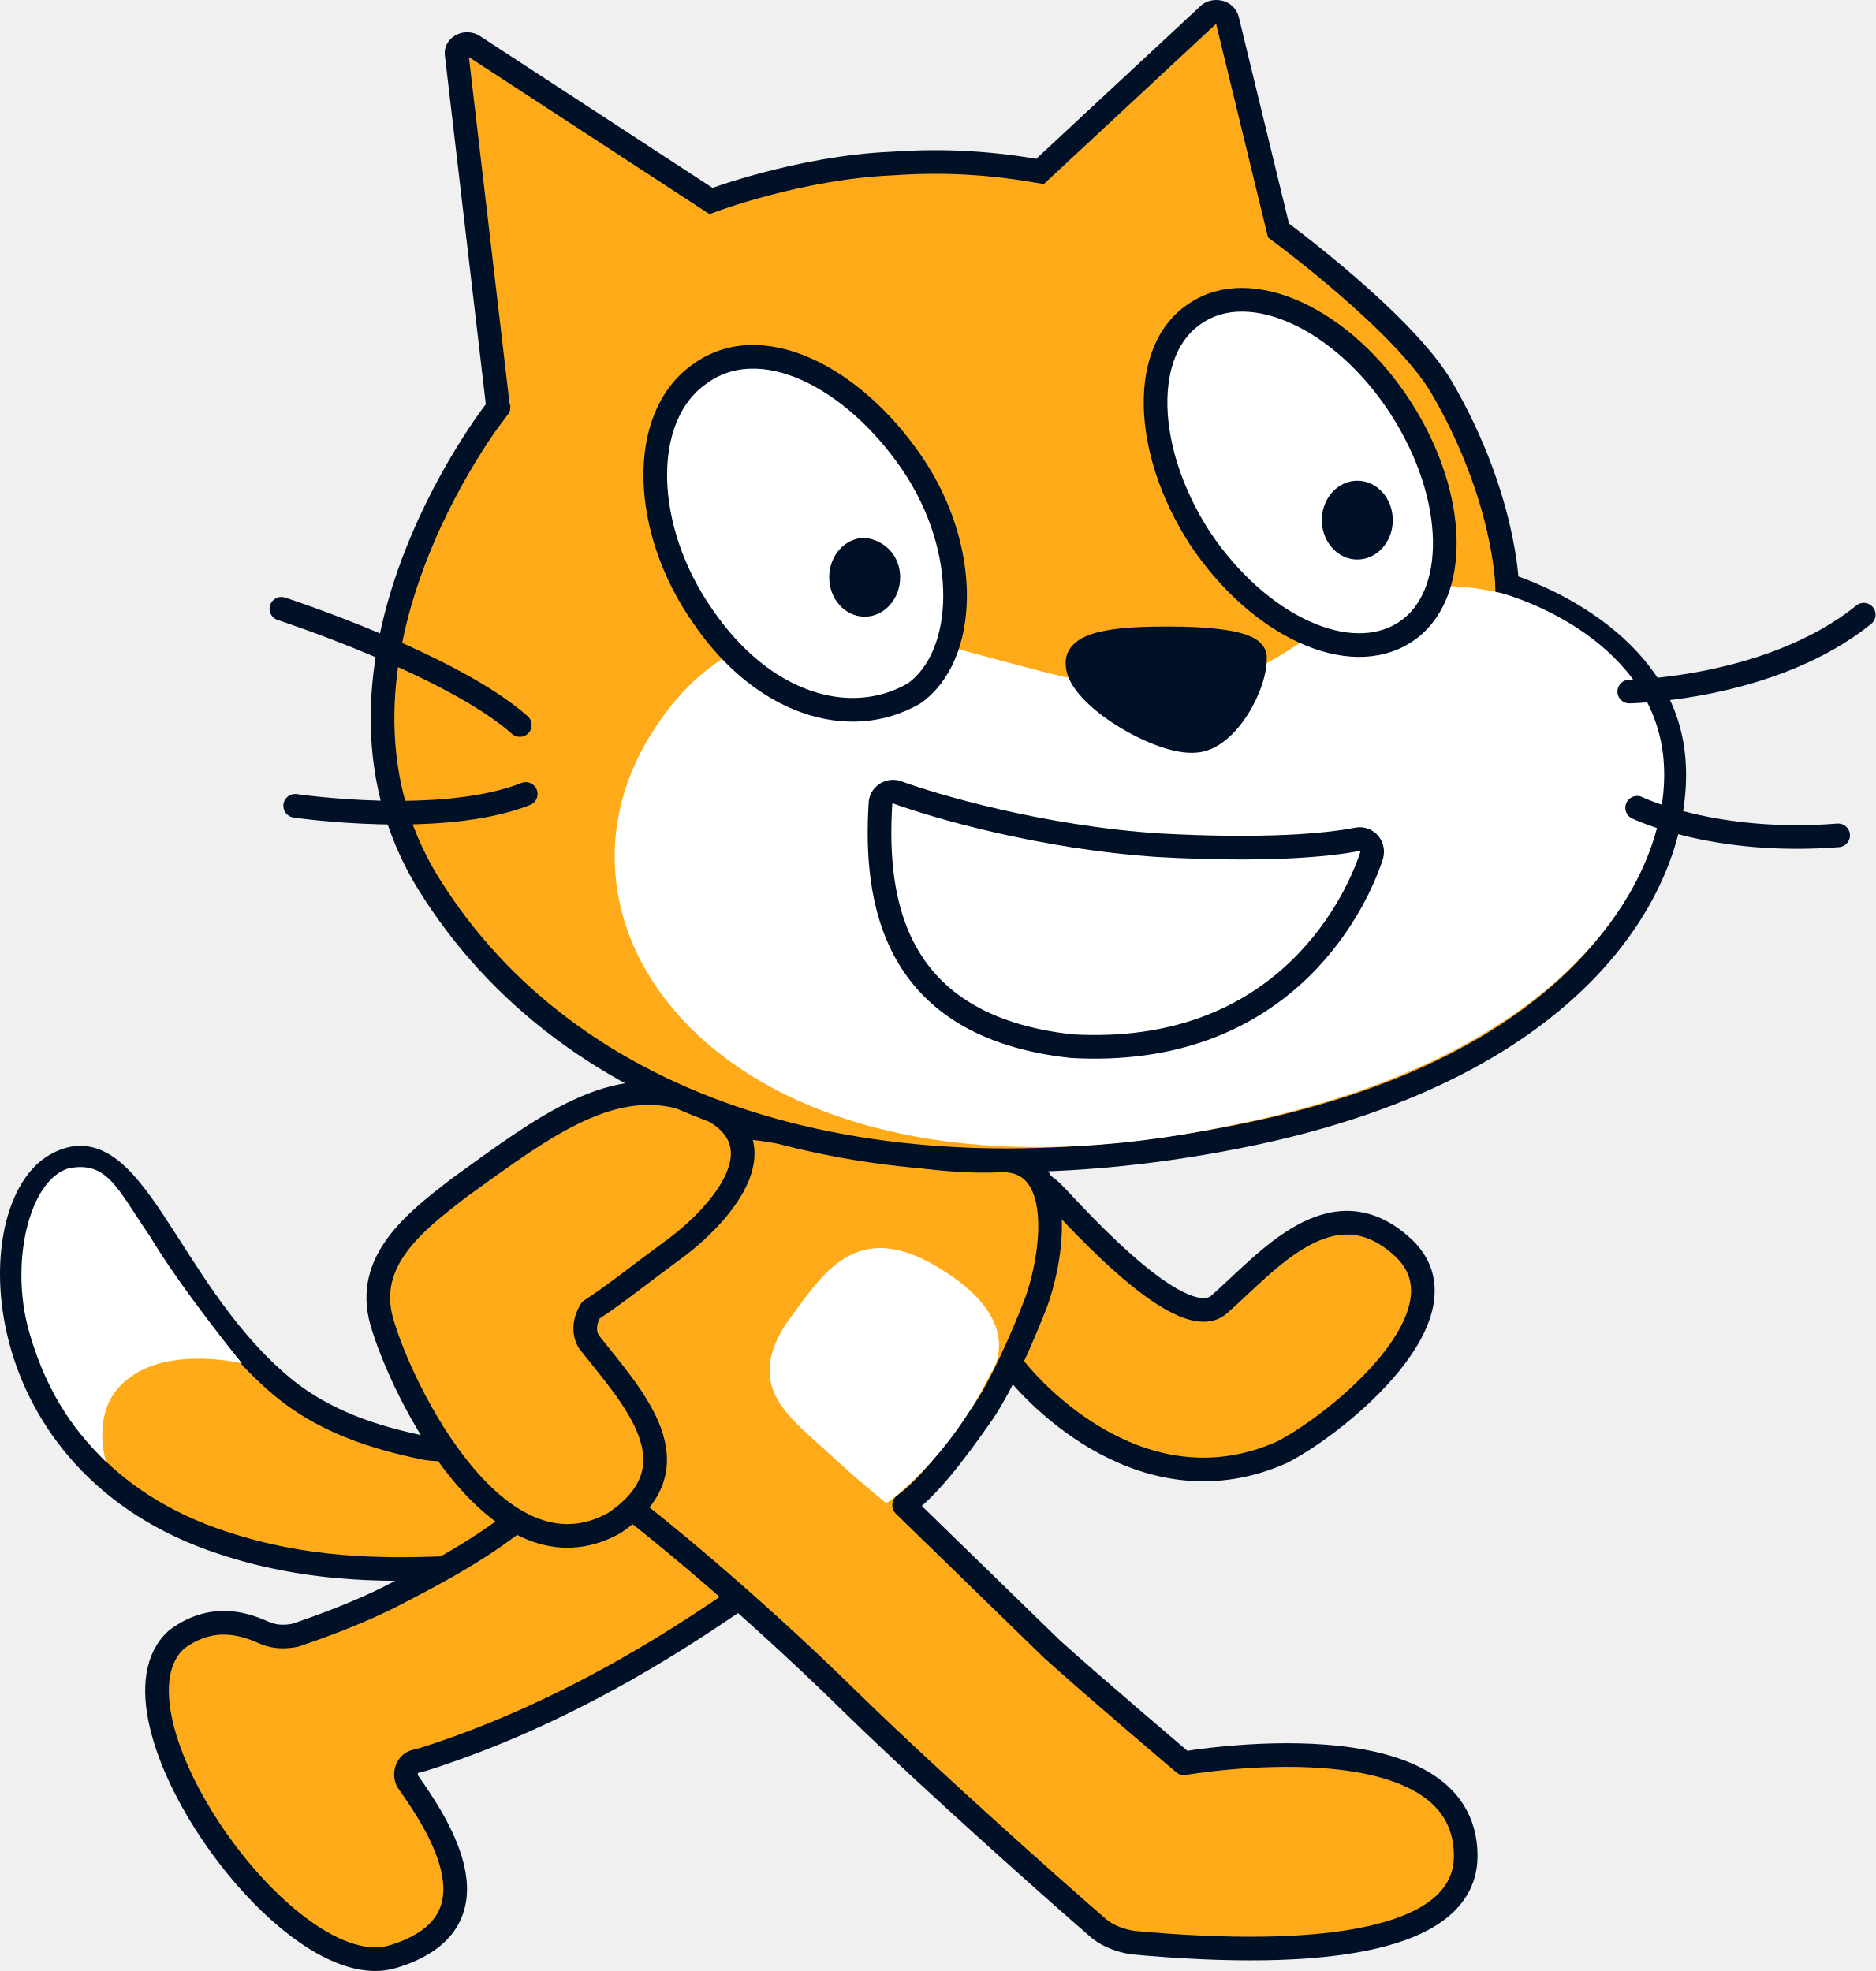
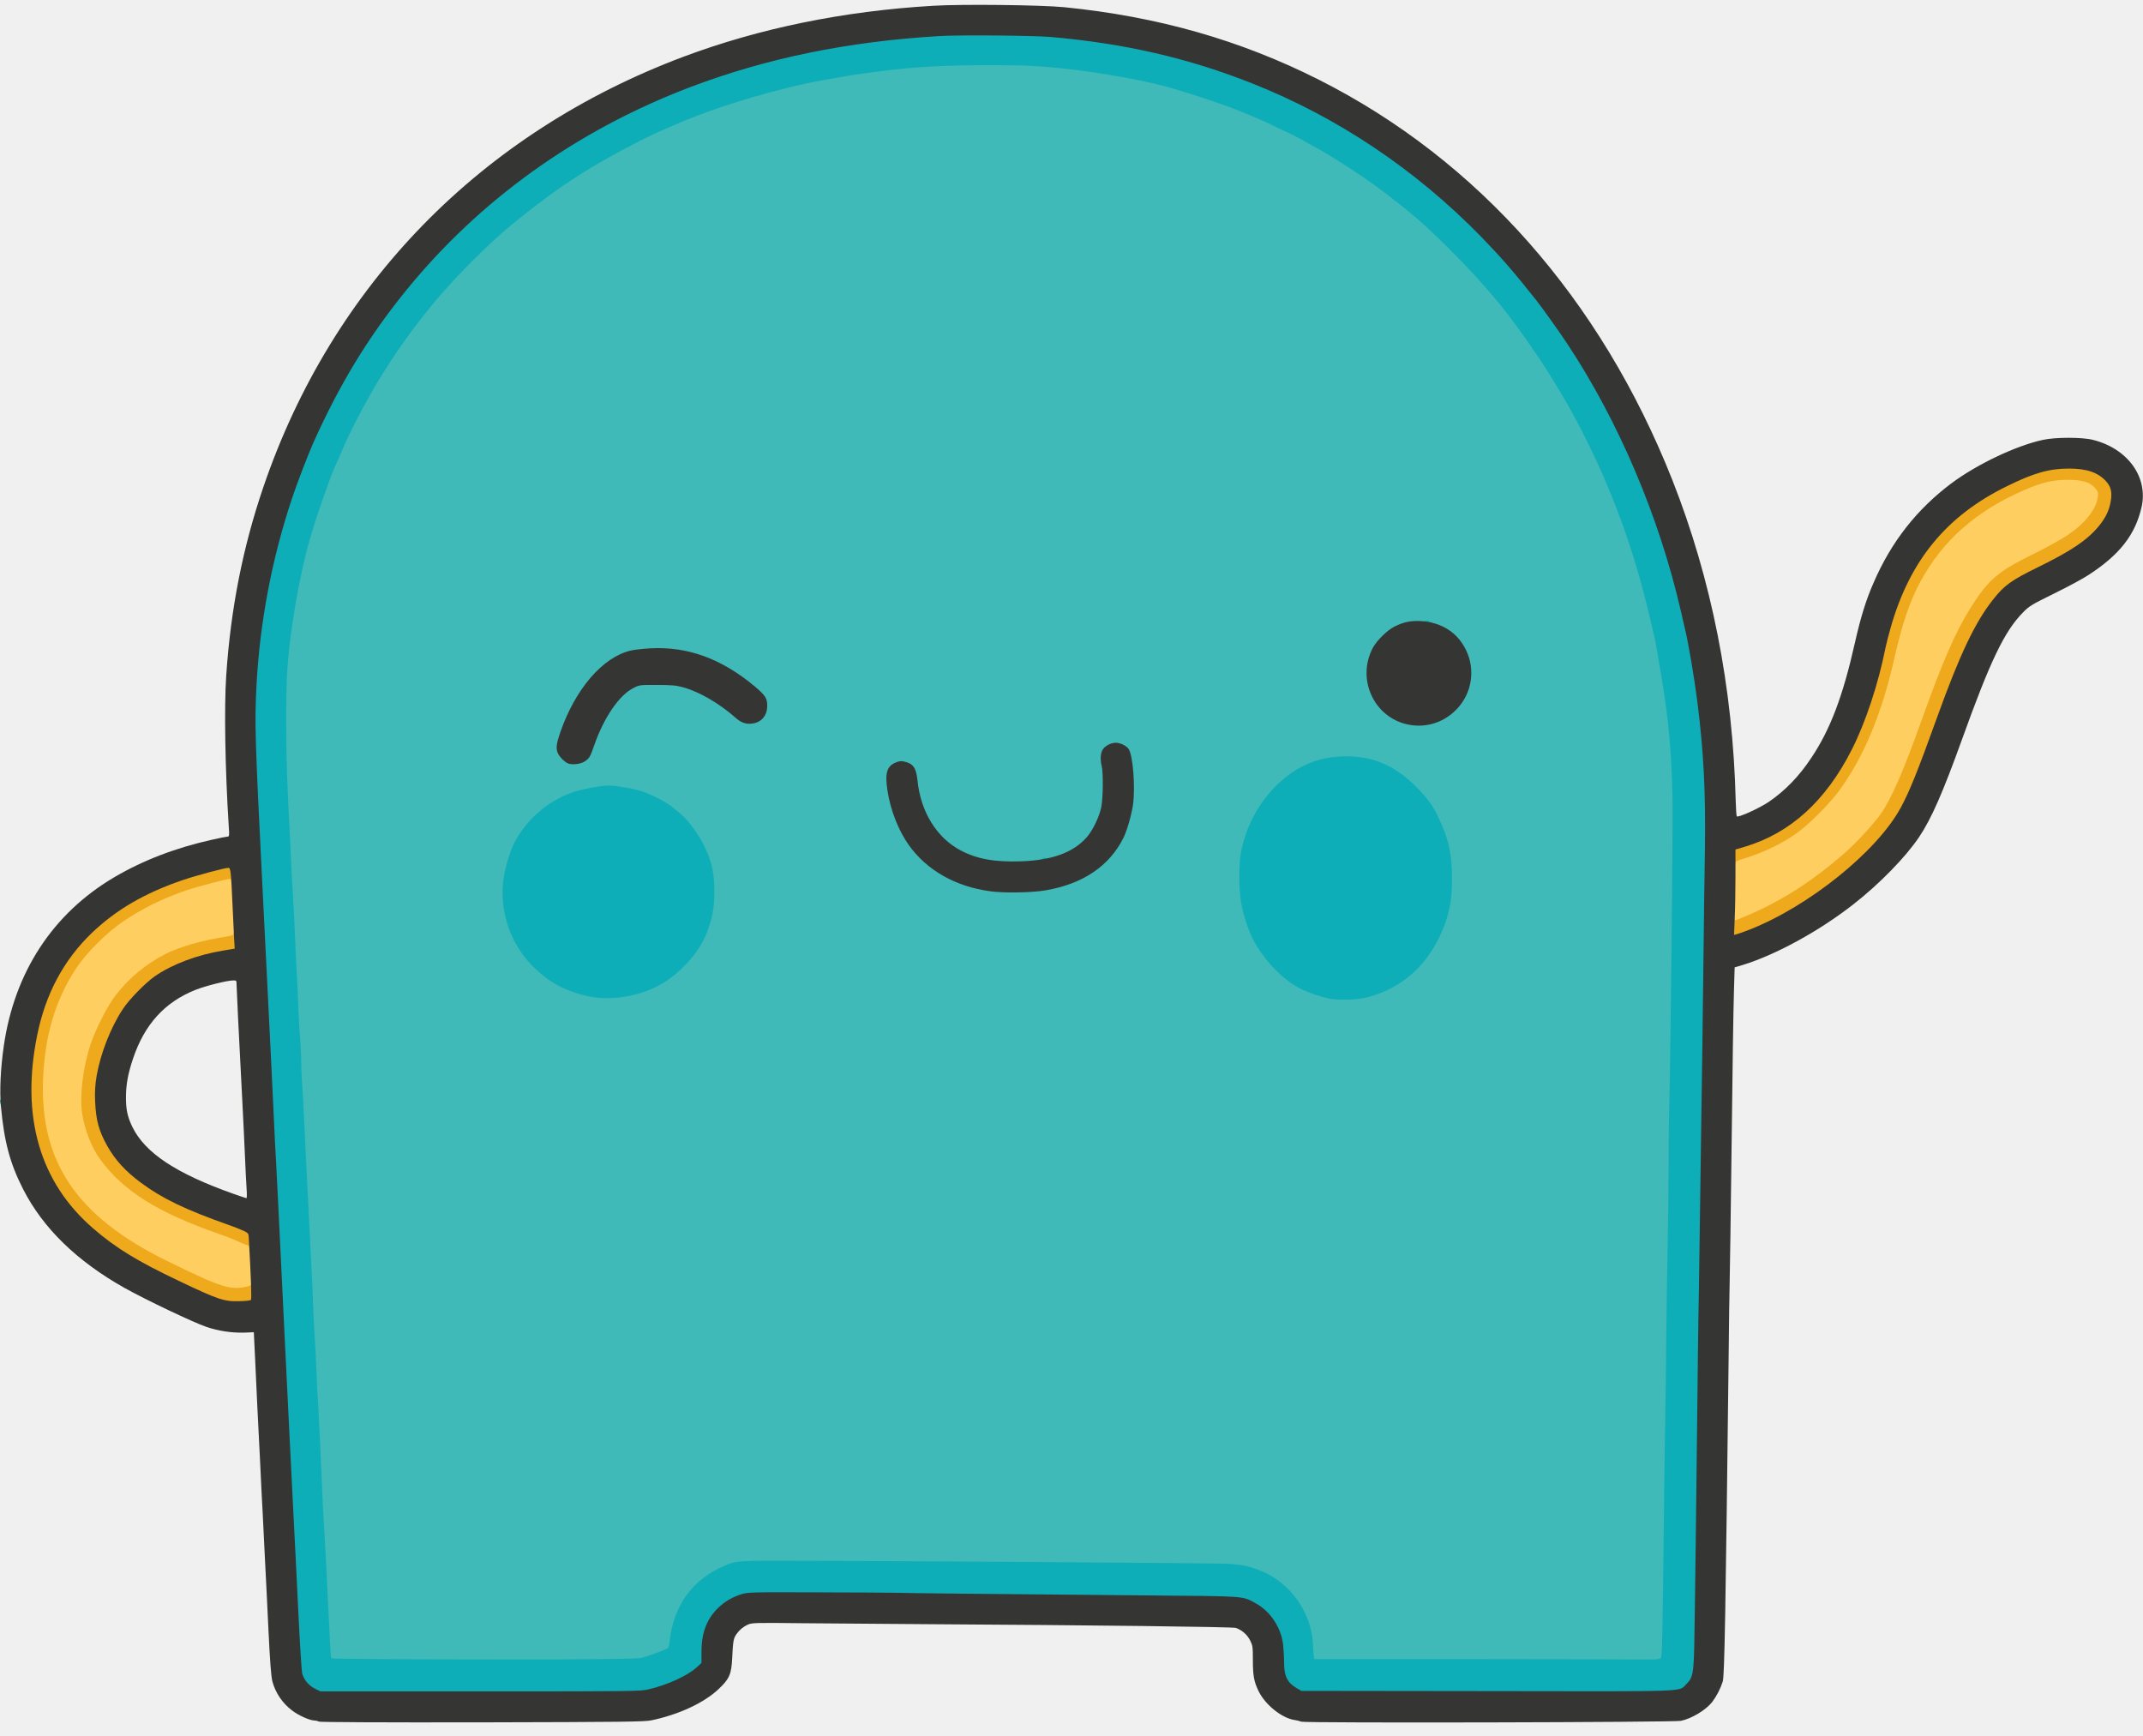
- <svg xmlns="http://www.w3.org/2000/svg" width="95.179" height="100.042" viewBox="0.321 0.3 95.179 100.042" version="1.1" xml:space="preserve">
-   <g>
-     <g id="Page-1" stroke="none" fill-rule="evenodd">
-       <g id="costume1">
-         <g id="costume1.1">
-           <g id="tail">
-             <path d="M 21.9 73.8 C 19.5 73.3 16.6 72.5 14.2 70.3 C 8.7 65.4 7 57.3 3.2 59.4 C -0.7 61.5 -0.6 74.6 11.6 78.6 C 15.8 80 19.6 80 22.7 79.9 C 23.5 79.9 30.4 79.2 32.8 75.8 C 35.2 72.4 33.5 71.5 32.7 71.1 C 31.8 70.6 25.3 74.4 21.9 73.8 Z " stroke="#001026" stroke-width="1.2" fill="#FFAB19" stroke-linecap="round" stroke-linejoin="round" />
-             <path d="M 3.8 59.6 C 1.8 60.2 0.8 64.4 1.8 67.9 C 2.8 71.4 4.4 73.2 5.7 74.5 C 5.5 73.8 5.1 71.6 6.8 70.3 C 8.9 68.6 12.6 69.5 12.6 69.5 C 12.6 69.5 9.5 65.7 7.9 63 C 6.3 60.7 5.8 59.2 3.8 59.6 Z " id="detail" fill="#FFFFFF" stroke-width="1" />
-           </g>
-           <path d="M37.7,81.5 C35.9,82.7 29.7,87.1 21.8,89.6 L21.4,89.7 C21,89.8 20.8,90.3 21,90.7 C22.7,93.1 25.8,97.9 20.3,99.6 C15,101.3 5.1,87.2 9.3,83.5 C11.2,82.1 12.9,82.8 13.8,83.2 C14.3,83.4 14.8,83.4 15.3,83.3 C16.5,82.9 18.7,82.1 20.4,81.2 C24.7,79 25.7,78.1 27.7,76.6 C29.7,75.1 34.3,71.4 38,74.6 C41.2,77.3 39.4,80.3 37.7,81.5 Z" id="leg" stroke="#001026" stroke-width="1.2" fill="#FFAB19" stroke-linecap="round" stroke-linejoin="round" />
-           <path d="M53.6,60.7 C54.1,61.1 60.2,68.3 62.2,66.5 C64.6,64.4 67.9,60.3 71.5,63.6 C75.1,66.9 68.3,72.5 65.4,74 C58.5,77.1 52.9,71.2 51.7,69.6 C50.5,68 48.4,65.3 48.4,62.7 C48.5,59.9 51.9,59.2 53.6,60.7 Z" id="arm" stroke="#001026" stroke-width="1.2" fill="#FFAB19" stroke-linecap="round" stroke-linejoin="round" />
-           <g id="body-and-leg">
-             <path d="M 46.2 76.7 C 47.4 75.8 48.6 74.3 50.2 72 C 51.5 70.1 52.9 66.4 52.9 66.4 C 53.8 63.9 54.4 59.1 51.1 59.2 C 48.9 59.3 46.9 59 43.5 58.5 C 37.5 57.3 36.4 56.5 33.9 60.6 C 31.2 65.4 24.3 68.9 32.8 77.2 C 32.8 77.2 37.7 81 43.6 86.8 C 47.6 90.7 53.9 96.3 56.1 98.2 C 56.6 98.6 57.2 98.8 57.8 98.9 C 67.5 99.8 74.7 98.8 74.7 94.5 C 74.7 87.3 60.4 89.8 60.4 89.8 C 60.4 89.8 55.8 85.9 53.7 84 L 46.2 76.7 Z " id="body" stroke="#001026" stroke-width="1.2" fill="#FFAB19" stroke-linecap="round" stroke-linejoin="round" />
-             <path d="M 50.6 70 C 50.6 70 52.5 67.5 48.2 64.8 C 43.7 61.9 42 65.1 40.2 67.5 C 38.2 70.6 40.2 72.1 42.2 73.9 C 43.8 75.4 45.3 76.6 45.3 76.6 C 45.3 76.6 48.4 74.5 50.6 70 Z " id="tummy" fill="#FFFFFF" stroke-width="1" />
-           </g>
-           <path d="M30.2,68.4 C32.4,71.2 35.8,74.7 31.5,77.6 C25.6,80.9 20.7,70.9 19.7,67.4 C18.8,64.3 21.4,62.3 23.6,60.6 C27.9,57.5 31.5,54.7 35.5,56.2 C40.5,58 36.9,62 34.4,63.8 C32.9,64.9 31.4,66.1 30.3,66.8 C30,67.3 29.9,67.9 30.2,68.4 Z" id="arm" stroke="#001026" stroke-width="1.2" fill="#FFAB19" stroke-linecap="round" stroke-linejoin="round" />
-           <g id="head">
-             <path d="M 53.1 9 C 50.8 8.6 48.4 8.4 45.6 8.6 C 40.9 8.8 36.4 10.5 36.4 10.5 L 24.3 2.6 C 23.9 2.4 23.4 2.7 23.5 3.1 L 25.6 21 C 26.2 20.2 15 33.8 22.1 45.2 C 29.2 56.6 44.3 61.7 63.1 58 C 81.9 54.3 86.3 43.5 85.1 37.8 C 83.9 32.1 76.8 30 76.8 30 C 76.8 30 76.7 25.5 73.5 20 C 71.6 16.7 65.2 12 65.2 12 L 62.6 1.3 C 62.5 0.9 62 0.8 61.7 1 L 53.1 9 Z " stroke="#001026" stroke-width="1.2" fill="#FFAB19" />
-             <path d="M 76.5 30.4 C 76.5 30.4 83.4 32.2 84.6 37.9 C 85.8 43.6 81 53.9 62.4 57.5 C 38.2 62.5 26.7 48.1 33.4 37.5 C 40.1 26.8 51.6 35.9 60 35.3 C 67.2 34.8 68 28.5 76.5 30.4 Z " id="face" fill="#FFFFFF" stroke-width="1" />
-             <path d="M 45 41.1 C 45 40.7 45.4 40.4 45.8 40.5 C 47.7 41.2 53.1 42.8 59.1 43.2 C 64.5 43.5 67.7 43.2 69.2 42.9 C 69.7 42.8 70.1 43.3 69.9 43.8 C 69 46.5 65.2 54 54.7 53.4 C 45.6 52.4 44.7 46 45 41.1 Z " id="mouth" stroke="#001026" stroke-width="1.2" fill="#FFFFFF" stroke-linecap="round" stroke-linejoin="round" />
-             <path d="M 83 35.4 C 83 35.4 90.2 35.3 94.9 31.5 " id="whisker" stroke="#001026" stroke-width="1.2" stroke-linecap="round" stroke-linejoin="round" fill="none" />
-             <path d="M 83.4 41.3 C 83.4 41.3 87.3 43.2 93.6 42.7 " id="whisker" stroke="#001026" stroke-width="1.2" stroke-linecap="round" stroke-linejoin="round" fill="none" />
-             <path d="M 59.6 32.7 C 61.7 32.7 63.9 32.9 64 33.6 C 64.1 35 62.6 37.8 61 37.9 C 59.2 38.1 55 35.6 55 34 C 54.9 32.8 57.6 32.7 59.6 32.7 Z " id="nose" stroke="#001026" stroke-width="1.2" fill="#001026" stroke-linecap="round" stroke-linejoin="round" />
-             <path d="M 14.6 31.2 C 14.6 31.2 23.2 34 26.7 37.1 " id="whisker" stroke="#001026" stroke-width="1.2" stroke-linecap="round" stroke-linejoin="round" fill="none" />
-             <path d="M 15.3 41.2 C 15.3 41.2 22.7 42.3 27 40.6 " id="whisker" stroke="#001026" stroke-width="1.2" stroke-linecap="round" stroke-linejoin="round" fill="none" />
-             <g id="eye">
-               <path d="M 71.4 21 C 74.3 25.5 74.4 30.6 71.6 32.4 C 68.8 34.2 64.2 32.1 61.2 27.6 C 58.3 23.1 58.2 18 61 16.2 C 63.8 14.3 68.5 16.5 71.4 21 Z " id="pupil" stroke="#001026" stroke-width="1.2" fill="#FFFFFF" stroke-linecap="round" stroke-linejoin="round" />
-               <path d="M 71 26.7 C 71 27.8 70.2 28.7 69.2 28.7 C 68.2 28.7 67.4 27.8 67.4 26.7 C 67.4 25.6 68.2 24.7 69.2 24.7 C 70.2 24.7 71 25.6 71 26.7 " id="pupil" fill="#001026" stroke-width="1" />
-             </g>
-             <g id="eye">
-               <path d="M 46.6 23.8 C 49.6 28.2 49.4 33.6 46.7 35.5 C 43.4 37.4 39 36 36 31.6 C 32.9 27.2 32.7 21.5 35.8 19.3 C 38.9 17 43.6 19.4 46.6 23.8 Z " stroke="#001026" stroke-width="1.2" fill="#FFFFFF" stroke-linecap="round" stroke-linejoin="round" />
-               <path d="M 46 29.6 C 46 30.7 45.2 31.6 44.2 31.6 C 43.2 31.6 42.4 30.7 42.4 29.6 C 42.4 28.5 43.2 27.6 44.2 27.6 C 45.2 27.7 46 28.5 46 29.6 " id="pupil" fill="#001026" stroke-width="1" />
-             </g>
-           </g>
-         </g>
-       </g>
-     </g>
-   </g>
+ <svg xmlns="http://www.w3.org/2000/svg" width="100" height="81">
+   <path d="M10.555 60.223c-.492-.11-1.227-.422-2.895-1.239-3.293-1.613-5.058-3.535-5.61-6.093-.167-.77-.218-1.446-.187-2.5.063-2.168.543-3.836 1.543-5.352.262-.398.516-.7 1.012-1.195.781-.774 1.477-1.266 2.559-1.793.976-.477 1.62-.707 3.226-1.125.258-.067.399-.125.399-.172 0-.043.058-.066.16-.066h.168l.027.62c.02.344.05 1.04.063 1.547l.035.934-.36.055c-2.004.316-3.332.894-4.398 1.91a6.5 6.5 0 0 0-1.434 1.96c-.539 1.106-.851 2.196-.91 3.231-.098 1.805.785 3.407 2.59 4.68.82.582 2.266 1.266 3.867 1.82.36.125.781.29.934.367.156.079.308.141.347.141.079 0 .114.27.157 1.387l.03.777-.19.059a2.6 2.6 0 0 1-1.133.047M80.8 42.598c.02-.282.036-.973.036-1.532 0-1.007 0-1.011.113-1.058.059-.024.324-.113.594-.196a8.8 8.8 0 0 0 2.113-1.054c.598-.43 1.543-1.367 2-1.985 1.149-1.558 2-3.586 2.574-6.105.399-1.75.73-2.734 1.25-3.695 1.036-1.918 2.63-3.313 4.88-4.27.87-.375 1.296-.469 2.14-.465.828 0 1.145.09 1.414.39.148.169.148.184.129.544-.031.488-.203.848-.617 1.285-.446.473-1.168.934-2.461 1.57-1.586.785-2.035 1.172-2.836 2.434-.723 1.14-1.328 2.523-2.344 5.367-.824 2.313-1.375 3.578-1.855 4.266-.848 1.218-2.618 2.758-4.383 3.828-.848.512-2.356 1.2-2.629 1.2h-.145Zm0 0" style="stroke:none;fill-rule:nonzero;fill:#ffce61;fill-opacity:1" />
+   <path d="M10.238 60.781c-.718-.195-3.043-1.304-4.23-2.015-3.348-2.008-4.817-4.63-4.676-8.352.059-1.625.316-2.906.844-4.18.844-2.05 2.61-3.78 4.894-4.808 1.11-.496 3.051-1.078 3.59-1.078.219 0 .219.004.254.183.055.348.035.645-.043.645-.039 0-.074-.031-.074-.07s-.02-.083-.043-.098c-.055-.031-1.524.351-2.098.547-1.078.375-1.953.8-2.867 1.41-.781.515-1.754 1.484-2.238 2.222-.969 1.465-1.469 3.16-1.543 5.204-.137 3.859 1.605 6.39 5.797 8.449 2.566 1.254 2.957 1.383 3.785 1.176.074-.016.133-.063.133-.098 0-.04.027-.066.066-.066.09 0 .16.859.078.941-.035.035-.293.059-.672.066-.48.008-.691-.007-.957-.078m0 0" style="stroke:none;fill-rule:nonzero;fill:#eea91d;fill-opacity:1" />
+   <path d="M11.625 58.172c0-.04-.035-.07-.074-.07-.043 0-.2-.067-.356-.141a10 10 0 0 0-.933-.371c-2.899-1.008-4.504-2.016-5.578-3.485-.41-.558-.723-1.355-.848-2.132-.129-.844.035-2.196.402-3.278.223-.672.77-1.746 1.137-2.23a6.9 6.9 0 0 1 2.36-1.961c.652-.328 1.702-.629 2.808-.8.246-.04.352-.079.352-.126 0-.094.125-.09.164.008.015.043.03.242.03.453v.375l-.546.086c-1.191.195-2.363.637-3.168 1.2-.445.304-1.191 1.073-1.496 1.53-.574.864-1.035 2.051-1.219 3.106-.234 1.363.047 2.477.91 3.605.32.422.606.696 1.14 1.09 1 .739 2.067 1.254 4.087 1.969.281.098.61.23.73.29l.22.105.015.43c.008.355 0 .421-.063.421a.077.077 0 0 1-.074-.074M80.797 43.281c.012-.32.035-.476.078-.492.035-.012.059.023.059.082 0 .094.03.09.476-.101 1.66-.692 3.153-1.641 4.656-2.958.579-.507 1.375-1.374 1.715-1.863.48-.691 1.031-1.953 1.86-4.265 1.015-2.844 1.617-4.227 2.343-5.371.797-1.258 1.25-1.649 2.836-2.43.618-.301 1.352-.707 1.633-.895.856-.574 1.367-1.222 1.442-1.808.023-.207.007-.246-.13-.407-.245-.28-.59-.382-1.265-.386-.687 0-1.187.113-1.996.46-2.246.958-3.844 2.356-4.879 4.27-.52.965-.852 1.945-1.25 3.695-.574 2.52-1.426 4.551-2.574 6.106-.457.617-1.399 1.559-1.996 1.984a8.7 8.7 0 0 1-2.118 1.055c-.652.207-.703.23-.703.316 0 .04-.035.075-.074.075-.058 0-.074-.078-.074-.43v-.426l.46-.137c3.063-.917 5.157-3.664 6.298-8.226.105-.426.219-.906.246-1.07.035-.16.148-.586.25-.946.89-3.113 2.597-5.191 5.41-6.574 1.316-.644 1.96-.82 3.05-.82.59 0 .774.02 1.048.101.754.235 1.09.63 1.09 1.293 0 1.012-.61 1.856-1.97 2.715-.245.152-.921.516-1.507.805-1.211.594-1.535.82-2.05 1.472-.84 1.055-1.567 2.579-2.622 5.504-1.41 3.922-1.687 4.48-2.816 5.754-1.059 1.192-2.72 2.492-4.309 3.38-1.035.57-2.09 1.007-2.437 1.007h-.196Zm0 0" style="stroke:none;fill-rule:nonzero;fill:#eea91d;fill-opacity:1" />
+   <path d="m18.871 77.555-3.574-.024-.035-.488c-.012-.266-.051-1.063-.082-1.773-.028-.711-.078-1.649-.102-2.09-.105-1.82-.195-3.551-.242-4.72-.031-.683-.074-1.581-.098-1.995a174 174 0 0 1-.097-1.871c-.032-.614-.075-1.524-.098-2.02-.031-.496-.082-1.617-.121-2.504l-.149-2.992a1492 1492 0 0 1-.312-6.371c-.031-.52-.059-1.168-.07-1.434-.016-.27-.067-1.34-.121-2.382-.06-1.043-.122-2.414-.153-3.043a80 80 0 0 0-.097-1.97 125 125 0 0 1-.094-1.823c-.028-.551-.086-1.774-.133-2.723a81 81 0 0 1-.086-3.793c.004-2.117.055-2.965.29-4.574.21-1.453.554-3.094.843-4.035.05-.176.156-.5.223-.73.066-.227.203-.634.3-.9.098-.269.25-.706.348-.972.09-.27.238-.637.328-.828.09-.184.207-.453.258-.59.273-.68 1.133-2.344 1.719-3.3 2.437-3.993 5.543-7.15 9.527-9.688.937-.606 2.93-1.664 3.707-1.984.168-.075.395-.168.5-.215 1.805-.817 4.86-1.743 7.008-2.125l1.094-.192c.726-.133 2.488-.344 3.402-.414 1.91-.14 5.168-.14 6.469-.004 1.804.196 2.062.235 3.718.543 1.438.274 2.563.602 4.524 1.301.504.176 1.984.809 2.094.887.027.02.23.113.46.218.231.094.59.278.801.399.215.121.555.309.754.418a30 30 0 0 1 2.805 1.805c1.594 1.195 2.246 1.754 3.543 3.062 1.14 1.149 1.996 2.117 2.738 3.11.348.46.672.902.723.98.047.082.246.367.43.633.374.531 1.164 1.808 1.593 2.578a37 37 0 0 1 3.414 8.488c.227.871.567 2.305.614 2.578.02.121.12.742.23 1.387.547 3.285.594 4.582.477 13.105-.043 3.196-.102 7.532-.125 9.633-.028 2.102-.067 5.39-.098 7.32-.027 1.926-.074 5.22-.098 7.317-.11 8.746-.105 8.703-.175 8.762-.086.074-16.418.062-16.461-.012-.016-.027-.047-.293-.059-.598-.098-1.808-1.363-3.293-3.152-3.703-.317-.074-.883-.09-4.692-.125-10.48-.094-18.218-.129-18.539-.086-.402.059-.441.067-.867.25-1.434.621-2.312 1.86-2.484 3.504-.024.238-.043.29-.157.348-.16.078-.882.34-1.152.41-.234.066-5.812.094-11.21.055m44.734-31.157c1.633-.37 2.958-1.57 3.622-3.304a5.96 5.96 0 0 0-.051-4.36c-.352-.847-.57-1.195-1.168-1.804-1.328-1.367-2.91-1.817-4.516-1.27-1.258.426-2.457 1.59-3.02 2.938-.37.89-.495 1.468-.495 2.312 0 1.656.578 3.086 1.703 4.203.5.496.86.75 1.41.985.996.422 1.648.5 2.515.3m-34.515-.043c2.36-.414 4.101-2.44 4.09-4.761-.004-.73-.117-1.227-.426-1.903-.25-.53-.774-1.27-1.106-1.543-.082-.074-.257-.214-.382-.32-.278-.234-.97-.598-1.457-.758-.2-.07-.602-.156-.895-.199-.5-.078-.566-.074-1.043.004-1.976.32-3.406 1.492-3.996 3.281-.344 1.063-.355 1.793-.04 2.848.669 2.223 3.052 3.738 5.255 3.351m19.574-4.96c1.715-.293 2.95-1.13 3.606-2.434.167-.324.39-1.094.453-1.555.101-.73-.004-1.984-.2-2.3a.7.7 0 0 0-.257-.215c-.18-.094-.196-.094-.38-.012a.7.7 0 0 0-.284.25c-.098.156-.098.187-.047.465.09.445.074 1.777-.024 2.222-.097.47-.394 1.079-.676 1.399-.421.472-1.156.86-1.886.992-.172.027-.403.07-.524.09-.37.074-1.879.055-2.36-.024-1.687-.273-2.788-1.234-3.253-2.859a5.4 5.4 0 0 1-.172-.867c-.047-.496-.12-.64-.402-.793-.153-.082-.192-.086-.332-.027-.375.156-.461.402-.364 1.039.13.87.508 1.84.985 2.511.844 1.184 2.18 1.946 3.808 2.164.61.082 1.676.059 2.31-.046m-21.437-6.09c.148-.149.226-.29.347-.649.45-1.308 1.168-2.363 1.836-2.699l.285-.145h.973c.844.004 1.02.02 1.36.11.734.2 1.699.762 2.429 1.406.352.32.586.356.895.129.304-.23.382-.562.191-.828-.27-.383-1.438-1.23-2.203-1.598-1.242-.597-2.613-.789-3.762-.527-1.305.297-2.594 1.789-3.289 3.82-.176.512-.18.524-.098.692.137.289.38.468.633.468.18 0 .242-.03.403-.18m39.554-1.703c.801-.22 1.496-.977 1.676-1.84.168-.797-.281-1.766-1.035-2.246-.34-.22-.89-.403-1.2-.403-.98 0-1.972.813-2.238 1.825-.101.402-.093.656.047 1.078.293.859.969 1.472 1.817 1.644.347.067.507.059.933-.058m0 0" style="stroke:none;fill-rule:nonzero;fill:#3fbab8;fill-opacity:1" />
+   <path d="M14.547 78.938a1.17 1.17 0 0 1-.586-.696c-.031-.097-.117-1.5-.195-3.117-.079-1.621-.168-3.383-.196-3.918-.062-1.176-.3-6.05-.437-8.828-.254-5.262-.32-6.649-.39-7.879-.028-.496-.083-1.61-.122-2.48l-.168-3.477c-.055-1.043-.117-2.355-.148-2.918l-.196-3.89c-.359-7.212-.382-7.997-.289-9.778.192-3.668.918-7.062 2.211-10.36a32 32 0 0 1 2.313-4.695c1.715-2.843 4.02-5.539 6.515-7.617 3.832-3.183 8.137-5.34 13.18-6.601 2.594-.653 4.938-.993 7.883-1.157 1.176-.062 4.219-.03 5.226.055 3.438.293 6.454.984 9.446 2.168 4.86 1.93 9.297 5.215 12.652 9.379.676.832.82 1.027 1.309 1.707 2.804 3.941 4.902 8.64 6.02 13.504.093.41.195.836.218.941.152.63.426 2.242.559 3.332.293 2.32.39 4.239.351 7.004-.02 1.11-.055 3.867-.078 6.13-.059 4.718-.129 10.1-.2 14.519-.023 1.687-.058 4.148-.073 5.472-.059 5.637-.122 10.403-.145 11.332-.027 1.157-.074 1.368-.375 1.657-.375.367.36.34-9.45.328l-8.804-.016-.223-.133c-.43-.25-.578-.554-.578-1.172 0-.796-.078-1.226-.297-1.683-.32-.656-.867-1.114-1.601-1.34-.242-.078-.848-.094-7.004-.152-15.922-.145-15.742-.145-16.125-.028-.715.219-1.297.703-1.602 1.348-.191.398-.27.797-.27 1.418v.445l-.241.219c-.43.383-1.364.805-2.227 1.012-.39.086-.66.09-8.004.09h-7.601Zm15.39-1.583c.278-.078.997-.335 1.153-.414.113-.058.133-.105.156-.343.168-1.645 1.04-2.875 2.488-3.508.649-.285.54-.278 4.157-.266 4.289.012 18.02.106 19.066.13.926.026 1.32.097 1.953.37 1.34.574 2.285 1.934 2.356 3.38.011.269.03.534.047.597l.019.11 7.7.003c4.23.004 7.85.012 8.038.016.211.004.375-.02.422-.055.07-.062.09-.848.16-7.383.012-1.125.032-2.644.047-3.379.016-.734.04-2.586.055-4.113.012-1.52.043-3.535.066-4.473.02-.933.04-2.586.043-3.672 0-1.085.016-2.382.032-2.894.062-2.25.18-13.25.148-14.324-.05-2.16-.188-3.606-.523-5.617-.114-.641-.215-1.266-.235-1.387-.043-.274-.383-1.707-.613-2.578a36.8 36.8 0 0 0-3.414-8.489c-.426-.765-1.215-2.046-1.59-2.574-.184-.27-.383-.55-.434-.633a32 32 0 0 0-.718-.984c-.746-.992-1.602-1.96-2.739-3.11-1.297-1.304-1.949-1.867-3.547-3.062-.73-.543-2.109-1.43-2.8-1.805-.2-.105-.54-.296-.754-.418-.215-.12-.574-.3-.801-.398a8 8 0 0 1-.465-.219c-.105-.078-1.59-.71-2.09-.886a47 47 0 0 0-2.797-.91c-1.43-.391-4.054-.829-5.714-.946-.985-.074-1.262-.078-2.7-.078-1.902-.008-3.484.082-4.863.262l-.969.125c-.23.03-.578.082-.777.12-.207.036-.695.126-1.094.192-2.152.383-5.207 1.309-7.011 2.125-.106.051-.329.14-.5.215-.778.32-2.766 1.383-3.707 1.984-.883.559-1.211.793-2.09 1.454-1.223.93-1.942 1.546-3 2.601-1.735 1.719-3.118 3.48-4.438 5.633-.582.96-1.445 2.621-1.715 3.305-.054.136-.172.402-.258.586a10 10 0 0 0-.332.828c-.097.27-.25.707-.347.972-.094.27-.23.672-.301.899-.066.23-.168.554-.223.73-.285.946-.632 2.582-.84 4.04-.23 1.573-.289 2.468-.289 4.425a77 77 0 0 0 .082 3.648c.051.946.11 2.172.133 2.723s.067 1.371.098 1.824c.055.922.082 1.54.121 2.48.016.349.043 1.016.074 1.485.024.465.059 1.192.07 1.602.02.414.055.969.079 1.238.023.262.043.7.043.965 0 .273.02.789.05 1.156.024.36.067 1.172.098 1.797.063 1.398.18 3.77.242 4.89.024.458.059 1.141.075 1.532.02.387.039.781.046.875.004.094.032.598.043 1.117.02.524.055 1.238.079 1.582.027.352.058.984.074 1.41.015.43.039.91.047 1.07.015.16.035.536.05.833.016.293.043.964.075 1.484.023.516.066 1.473.093 2.113.028.649.059 1.328.075 1.508.039.531.164 2.957.273 5.274.027.656.066 1.207.086 1.226.039.043 5.41.067 10.707.055 2.48-.012 3.633-.031 3.77-.07m0 0" style="stroke:none;fill-rule:nonzero;fill:#0eaeb8;fill-opacity:1" />
+   <path d="M62.04 46.598a6.3 6.3 0 0 1-1.282-.43c-.824-.387-1.723-1.29-2.258-2.281-.242-.442-.504-1.25-.59-1.805-.105-.61-.105-1.746-.008-2.273a6 6 0 0 1 1.489-2.985c.964-1.031 2.082-1.535 3.406-1.535 1.332 0 2.34.45 3.355 1.492.598.614.817.961 1.168 1.805.317.766.434 1.422.438 2.383 0 .965-.098 1.523-.383 2.273-.664 1.711-1.895 2.856-3.55 3.285-.473.13-1.321.157-1.786.07M27.402 46.477c-.98-.227-1.726-.61-2.41-1.262a4.89 4.89 0 0 1-1.515-4.055c.07-.656.351-1.578.632-2.039.641-1.059 1.559-1.8 2.692-2.18.379-.125 1.25-.289 1.558-.289.368 0 1.211.141 1.598.27.484.16 1.18.527 1.453.762.125.105.3.246.383.32.332.27.86 1.012 1.105 1.539.332.715.438 1.21.434 2.07 0 .746-.074 1.153-.332 1.867-.336.922-1.254 1.95-2.223 2.485-.996.543-2.328.75-3.375.512M48.348 40.23c0-.039.058-.082.129-.101.074-.016.152-.055.168-.078.046-.078.285.004.285.101 0 .059-.055.094-.18.118-.285.042-.402.035-.402-.04M66.39 29.066c0-.062.044-.093.145-.109.086-.016.149-.004.149.02 0 .02.035.039.07.039.039 0 .074.03.074.07 0 .055-.058.074-.219.074-.18 0-.218-.015-.218-.094M.027 51.523c-.047-.183-.03-.234.07-.234.079 0 .098.035.098.172 0 .195-.117.238-.168.062m0 0" style="stroke:none;fill-rule:nonzero;fill:#0eaeb8;fill-opacity:1" />
+   <path d="M14.883 80.328a.5.5 0 0 0-.203-.05c-.22 0-.754-.239-1.051-.47a2.53 2.53 0 0 1-.918-1.351c-.059-.227-.113-.918-.188-2.48l-.07-1.461c-.027-.48-.07-1.356-.098-1.946-.03-.59-.074-1.472-.097-1.968-.031-.497-.082-1.579-.121-2.41-.04-.825-.098-1.989-.13-2.579-.027-.586-.077-1.605-.105-2.261l-.058-1.192-.461.02a5.2 5.2 0 0 1-1.746-.266c-.637-.219-2.825-1.262-3.825-1.82-2.218-1.246-3.804-2.785-4.734-4.61-.617-1.21-.883-2.218-1.035-3.863-.066-.723-.016-1.77.133-2.812.496-3.442 2.281-6.18 5.144-7.871 1.34-.79 2.86-1.376 4.575-1.758.355-.082.683-.145.726-.145.074 0 .086-.05.055-.45-.172-2.698-.219-5.57-.121-7.042.207-3.125.773-6 1.734-8.816C15.5 13.305 22.445 6.195 31.891 2.648 35.434 1.32 39.359.516 43.53.27c1.328-.083 5.063-.04 6.13.066 4.374.437 8.218 1.535 11.89 3.387 7.418 3.746 13.148 10.234 16.488 18.675 1.828 4.633 2.828 9.672 2.957 14.997.012.363.031.68.05.695.063.07 1.063-.383 1.493-.676.758-.516 1.422-1.2 1.992-2.066.883-1.32 1.469-2.88 2.02-5.328.27-1.2.52-2.02.886-2.848.82-1.895 2.012-3.41 3.614-4.613 1.183-.887 3.023-1.766 4.285-2.036.582-.128 1.828-.128 2.328 0 1.625.407 2.586 1.735 2.27 3.141-.297 1.29-1.02 2.219-2.47 3.16-.25.168-.972.555-1.597.863-1.066.524-1.168.586-1.46.883-.872.883-1.528 2.25-2.856 5.942-.89 2.468-1.426 3.695-2 4.547-.63.937-1.86 2.199-3.09 3.156-1.594 1.242-3.606 2.34-5.145 2.812l-.37.11-.032 1.07c-.035 1.258-.059 2.984-.125 8.39-.027 2.18-.059 4.481-.074 5.11-.016.625-.035 2.148-.047 3.379-.145 12.285-.195 15.078-.277 15.371a3.3 3.3 0 0 1-.496.961c-.305.379-.946.766-1.457.875-.325.07-17.567.11-17.711.039a1.5 1.5 0 0 0-.293-.074c-.606-.082-1.38-.7-1.7-1.344-.222-.457-.27-.73-.27-1.5 0-.57-.01-.637-.128-.875a1.2 1.2 0 0 0-.664-.582c-.149-.05-6.582-.129-14.602-.176-1.765-.015-4.28-.035-5.593-.043-2.266-.027-2.395-.02-2.579.067a1.26 1.26 0 0 0-.527.437c-.144.2-.164.317-.203 1.113-.035.766-.133.985-.633 1.454-.68.644-1.855 1.191-3.137 1.46-.32.067-1.246.079-7.902.094-4.851.008-7.562-.008-7.613-.035m15.379-1.504c.867-.203 1.8-.625 2.23-1.011l.242-.22v-.44c0-.626.078-1.024.266-1.423.3-.632.883-1.12 1.582-1.34.305-.097.422-.105 3.477-.093 1.742 0 3.414.016 3.722.02.559.019 4.008.054 11.844.124 4.563.04 4.324.02 4.953.356.688.367 1.2 1.125 1.297 1.933.023.223.047.61.047.86 0 .617.152.918.578 1.172l.227.133 8.656.011c9.648.016 8.93.04 9.305-.324.304-.297.343-.488.374-1.828.028-1.418.106-7.652.145-11.36.016-1.48.035-3.234.047-3.89.016-.656.035-2.074.05-3.16.036-2.555.067-4.813.098-6.93.02-.934.047-3.55.078-5.812.024-2.262.06-4.954.079-5.985.039-2.601-.059-4.562-.352-6.86-.137-1.085-.41-2.702-.559-3.327-.023-.11-.128-.532-.218-.946-1.008-4.363-2.89-8.808-5.27-12.406-.355-.543-1.18-1.7-1.472-2.07-1.06-1.336-1.606-1.965-2.567-2.957-3.07-3.145-6.7-5.578-10.672-7.153-2.992-1.187-5.972-1.875-9.445-2.175-.844-.067-4.234-.098-5.18-.04-4.285.258-8.05 1.032-11.617 2.383-5.3 2.016-9.848 5.274-13.293 9.532-1.75 2.164-3.074 4.343-4.297 7.074-.238.535-.742 1.84-.988 2.578a33.3 33.3 0 0 0-1.66 8.73c-.09 1.79-.067 2.497.289 9.606.078 1.582.164 3.332.195 3.894.027.563.09 1.875.145 2.918s.125 2.606.168 3.477c.039.871.093 1.984.125 2.48.066 1.23.132 2.618.386 7.88.137 2.777.375 7.652.438 8.828.031.535.117 2.296.195 3.914.078 1.62.164 3.023.195 3.117.082.289.305.554.59.695l.258.129h7.453c7.2 0 7.469-.004 7.856-.094M11.71 60.652c.039-.039 0-1.101-.098-2.843-.011-.262-.02-.27-.23-.375a10 10 0 0 0-.73-.286c-2.02-.714-3.09-1.23-4.087-1.972-.714-.528-1.191-1.051-1.566-1.719-.383-.687-.52-1.18-.559-2.043a5.3 5.3 0 0 1 .07-1.223c.188-1.054.65-2.242 1.223-3.109.301-.457 1.051-1.223 1.493-1.531.808-.559 1.98-1 3.175-1.196l.551-.093-.027-.461c-.016-.254-.051-.989-.078-1.63-.067-1.507-.086-1.679-.188-1.679-.172 0-1.496.356-2.152.578-1.762.606-3.074 1.367-4.219 2.457-1.32 1.27-2.168 2.852-2.559 4.805-.761 3.785.133 6.84 2.622 8.988 1.062.918 2.058 1.524 3.988 2.442 1.851.883 2.129.976 2.855.949.266-.004.496-.031.516-.059m-.203-5.187c-.016-.25-.055-.945-.078-1.547-.024-.605-.082-1.742-.121-2.531-.172-3.293-.27-5.297-.27-5.461 0-.172-.008-.18-.148-.18-.29 0-1.286.25-1.77.441-1.441.575-2.383 1.618-2.918 3.223-.226.68-.316 1.164-.324 1.727-.008.613.066.96.297 1.441.594 1.219 2.054 2.184 4.742 3.133.297.102.555.191.582.195.023 0 .027-.187.008-.441m70.125-12.086c2.777-1.09 5.949-3.645 7.058-5.684.403-.738.79-1.691 1.704-4.23 1.054-2.93 1.78-4.45 2.62-5.504.516-.652.837-.883 2.047-1.477 1.583-.773 2.336-1.28 2.872-1.93.324-.394.496-.75.562-1.171.07-.403.012-.668-.207-.914-.371-.418-.902-.606-1.738-.606-.934 0-1.653.207-2.903.825-2.816 1.378-4.523 3.457-5.414 6.57-.101.36-.214.789-.246.949-.336 1.703-.937 3.516-1.582 4.781-1.21 2.383-2.86 3.88-4.96 4.512l-.462.137v1.222c0 .664-.015 1.567-.035 1.989l-.031.773.137-.035c.074-.02.336-.11.578-.207m0 0" style="stroke:none;fill-rule:nonzero;fill:#353533;fill-opacity:1" />
+   <path d="M46.21 41.586c-1.628-.219-2.964-.98-3.808-2.164-.48-.68-.855-1.633-.992-2.547-.12-.797-.027-1.121.371-1.29.168-.073.262-.085.403-.054.43.094.566.29.629.875.144 1.469.898 2.692 2.03 3.282.766.398 1.579.542 2.81.5 1.449-.051 2.425-.407 3.058-1.122.281-.324.578-.933.676-1.394.086-.41.101-1.606.023-1.922-.074-.3-.058-.602.04-.762.1-.18.382-.332.616-.332.215 0 .512.145.606.301.2.32.308 1.773.2 2.578-.067.473-.286 1.242-.454 1.57-.656 1.305-1.887 2.137-3.61 2.434-.617.113-1.968.137-2.597.047M26.527 35.629c-.164-.055-.437-.324-.511-.52-.078-.21-.047-.433.132-.949.7-2.02 1.98-3.5 3.282-3.805.175-.043.59-.085.922-.105 1.738-.094 3.324.488 4.859 1.77.508.43.59.558.59.906 0 .465-.27.789-.719.836-.281.035-.512-.047-.773-.285-.73-.649-1.692-1.207-2.426-1.407-.328-.09-.528-.11-1.215-.11-.824-.003-.828-.003-1.11.142-.663.332-1.378 1.375-1.828 2.668-.19.539-.214.585-.41.734-.18.137-.558.195-.793.125M65.7 33.805c-1.59-.328-2.41-2.125-1.638-3.578.184-.34.66-.813.997-.985.441-.222.773-.289 1.257-.262.965.063 1.7.536 2.094 1.352a2.44 2.44 0 0 1-.398 2.719c-.606.656-1.461.933-2.313.754m0 0" style="stroke:none;fill-rule:nonzero;fill:#353533;fill-opacity:1" />
</svg>
